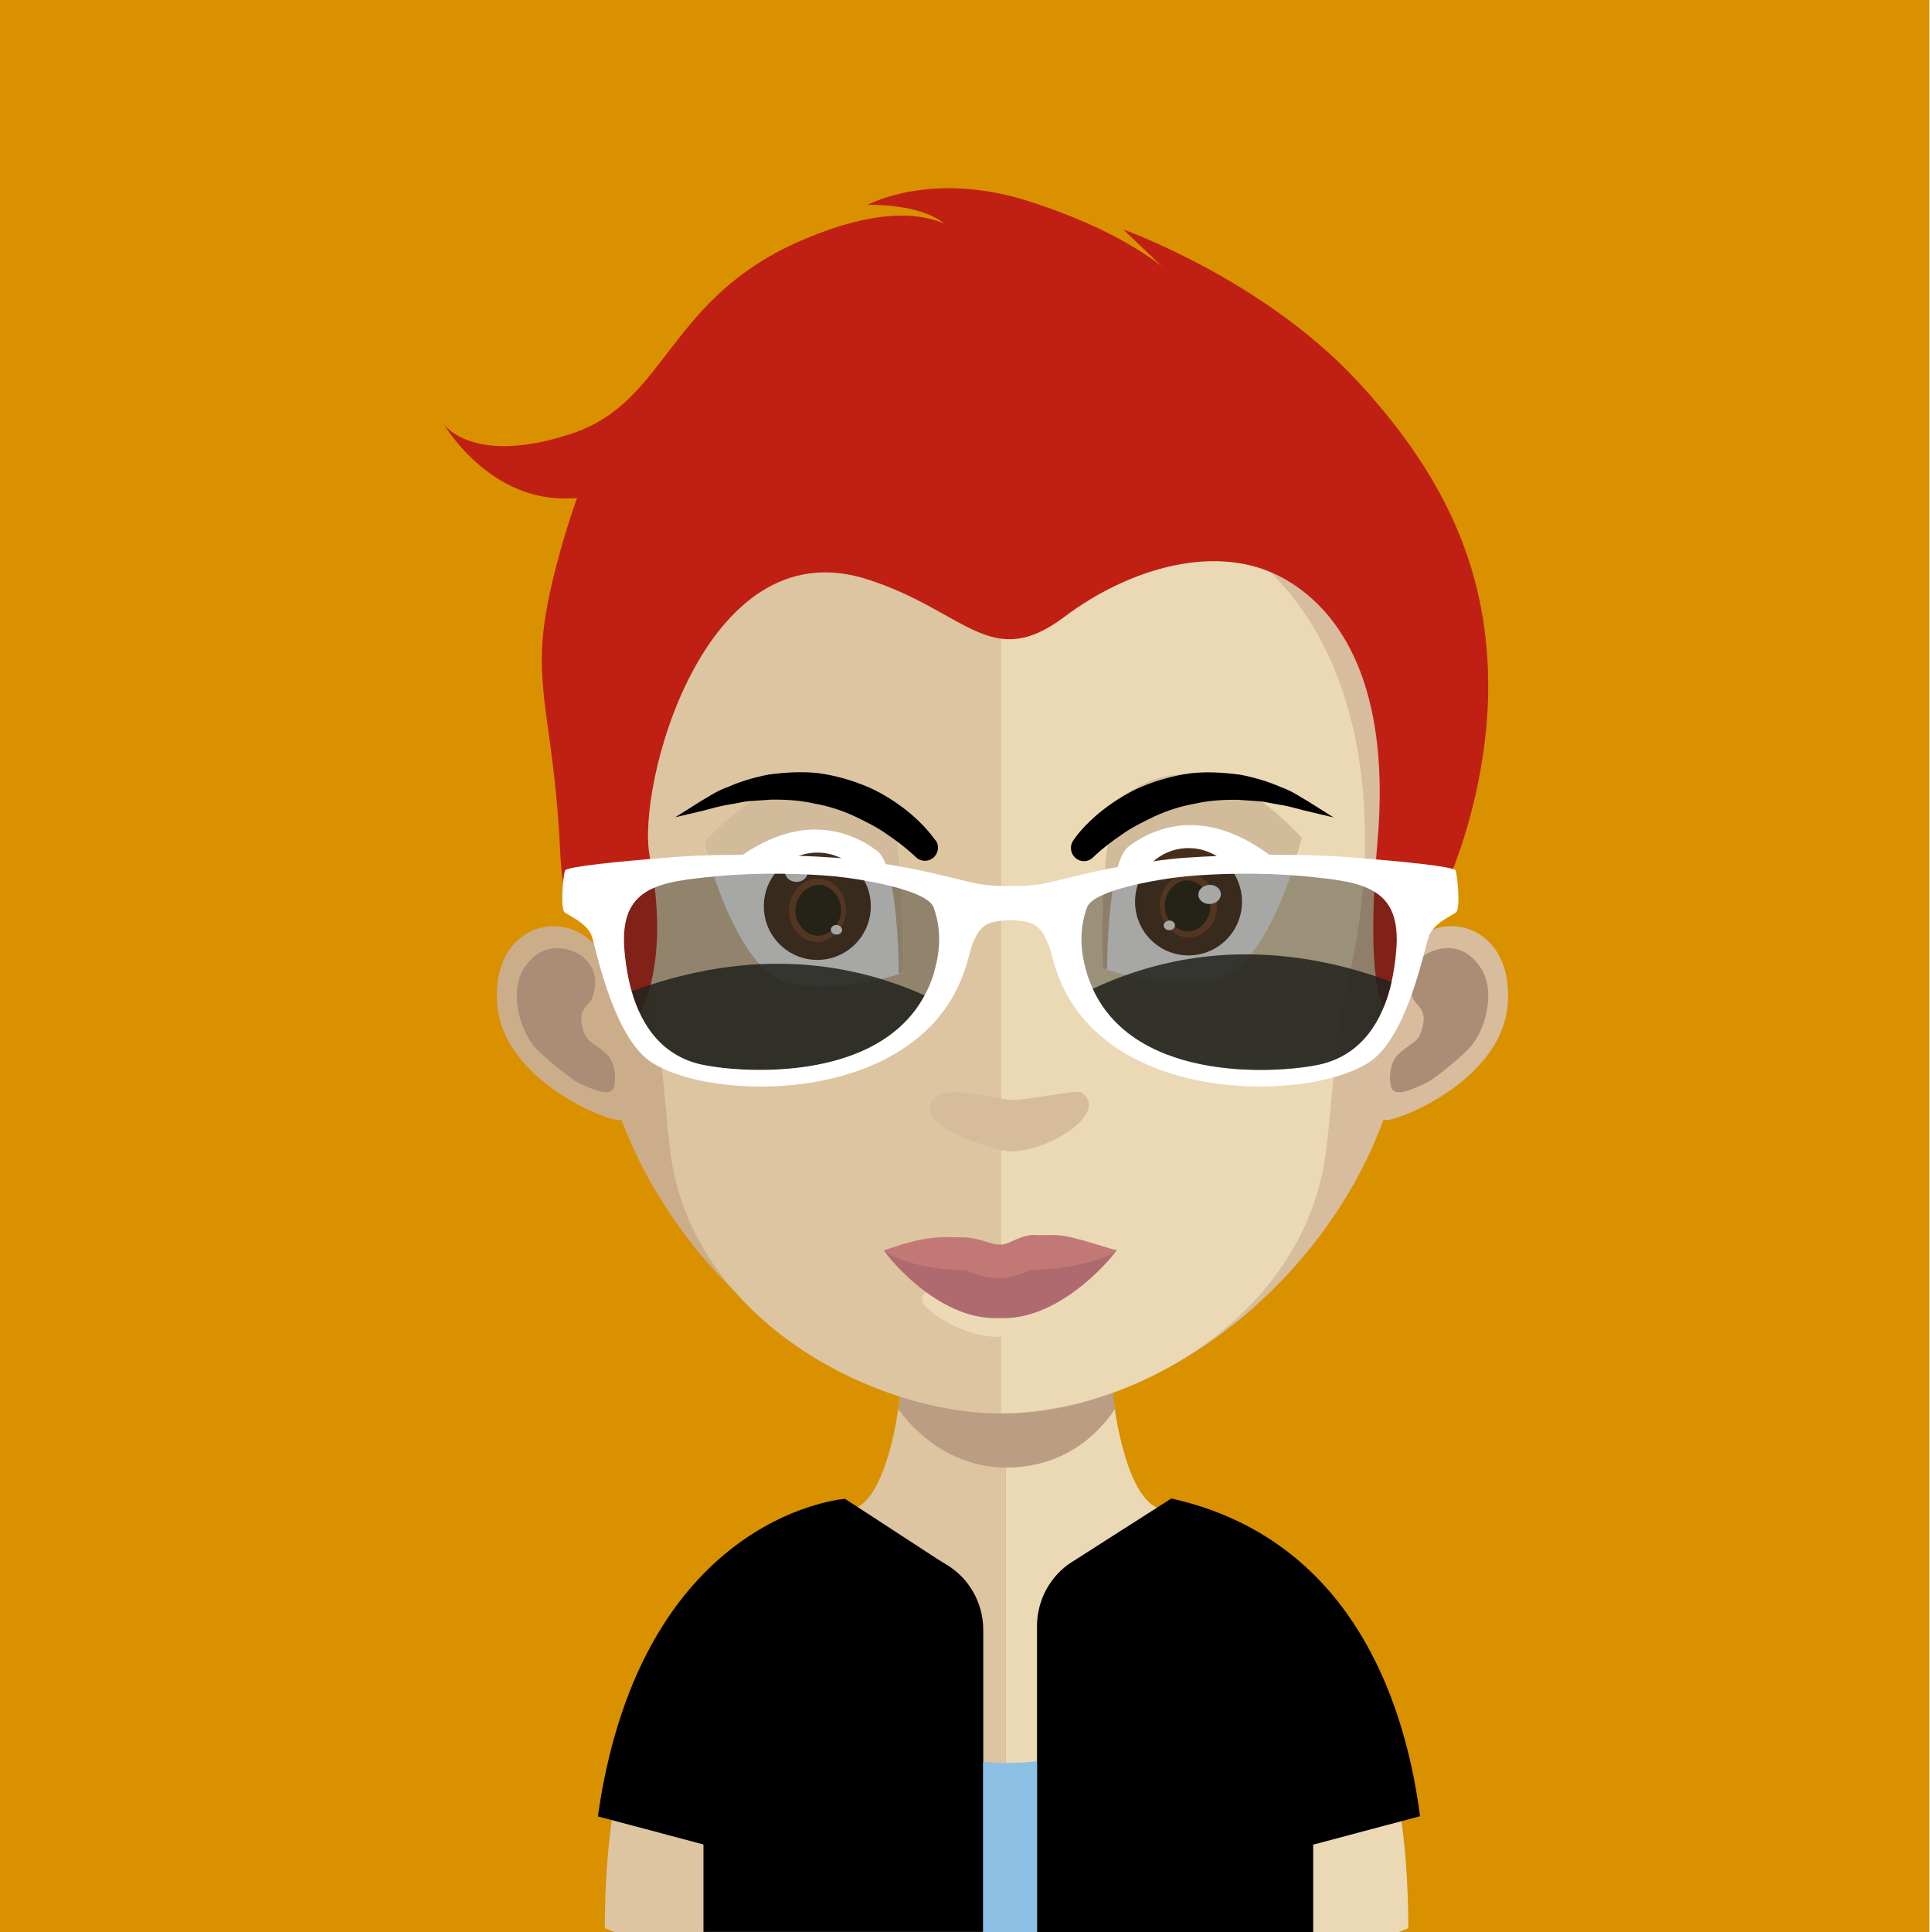
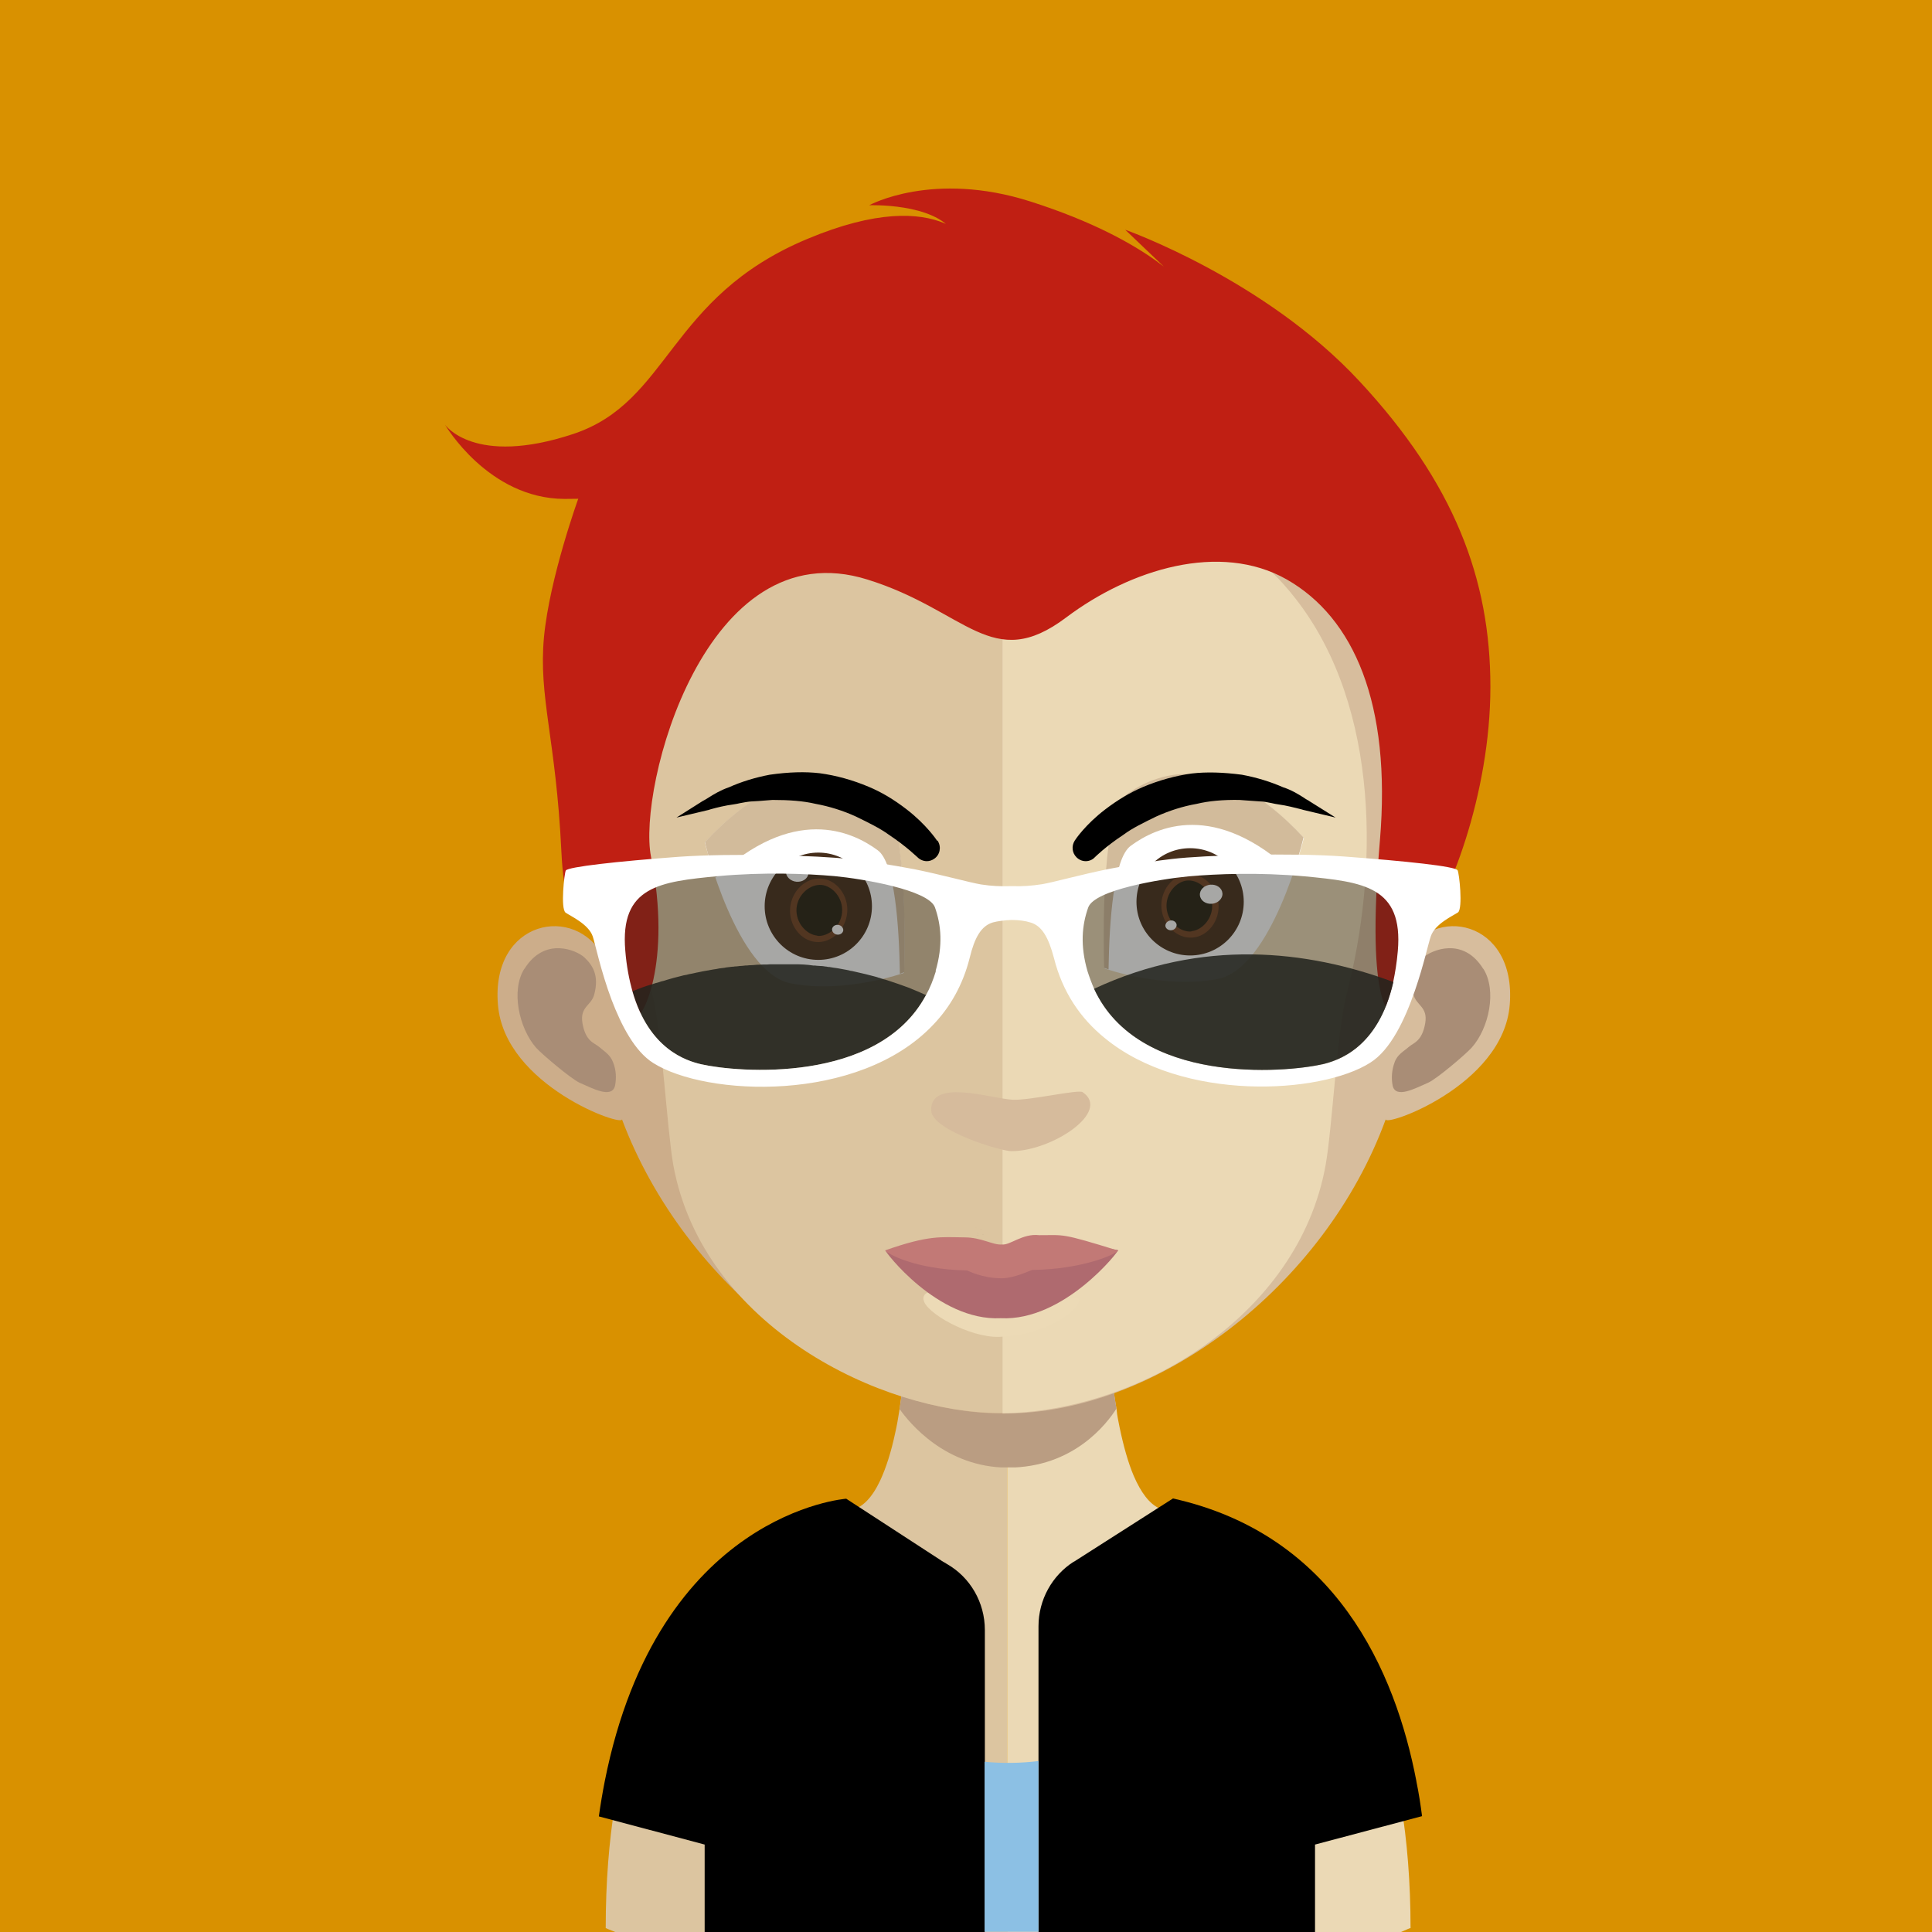
- <svg xmlns="http://www.w3.org/2000/svg" id="Layer_2" data-name="Layer 2" viewBox="0 0 223.34 223.59">
+ <svg xmlns="http://www.w3.org/2000/svg" id="Layer_2" version="1.1" viewBox="0 0 78.88 78.88">
  <defs>
    <style>
-       .cls-1 {
+       .st0 {
+         fill: #8cc0e4;
+       }
+ 
+       .st1 {
+         fill: #b5957e;
+       }
+ 
+       .st2 {
+         fill: #b8987d;
+       }
+ 
+       .st3 {
+         fill: #714223;
+       }
+ 
+       .st4 {
+         fill: #ccad8a;
+       }
+ 
+       .st5 {
+         fill: #ecdab6;
+       }
+ 
+       .st6 {
+         fill: #d7bd9d;
+       }
+ 
+       .st7 {
+         fill: #fff;
+       }
+ 
+       .st8 {
+         fill: #272213;
+       }
+ 
+       .st9 {
+         opacity: .4;
+       }
+ 
+       .st10 {
+         fill: #b7967d;
+       }
+ 
+       .st11 {
+         fill: #c27976;
+       }
+ 
+       .st12 {
        fill: none;
      }

-       .cls-2 {
+       .st13 {
+         fill: #af6a6f;
+       }
+ 
+       .st14 {
+         fill: #d2bb9b;
+       }
+ 
+       .st15 {
+         fill: #ba9d82;
+       }
+ 
+       .st16 {
+         fill: #dcc5a0;
+       }
+ 
+       .st17 {
+         isolation: isolate;
+         opacity: .86;
+       }
+ 
+       .st17, .st18 {
+         fill: #22231d;
+       }
+ 
+       .st19 {
+         fill: #d6bb9c;
+       }
+ 
+       .st20 {
+         fill: #44361f;
+       }
+ 
+       .st21 {
        fill: #d99100;
      }

-       .cls-3 {
-         fill: #d6bb9c;
-       }
- 
-       .cls-4 {
+       .st22 {
+         fill: #a98d76;
+       }
+ 
+       .st23 {
        fill: #462e1b;
      }

-       .cls-5 {
-         fill: #ba9d82;
-       }
- 
-       .cls-6 {
-         fill: #ccad8a;
-       }
- 
-       .cls-7 {
-         fill: #44361f;
-       }
- 
-       .cls-8 {
-         fill: #d7bd9d;
-       }
- 
-       .cls-9, .cls-10 {
-         fill: #22231d;
-       }
- 
-       .cls-11 {
-         fill: #c27976;
-       }
- 
-       .cls-12 {
-         fill: #fff;
-       }
- 
-       .cls-13 {
-         fill: #dcc5a0;
-       }
- 
-       .cls-14 {
-         fill: #272213;
-       }
- 
-       .cls-15 {
+       .st24 {
        fill: #c01f13;
      }

-       .cls-16 {
-         fill: #ecdab6;
-       }
- 
-       .cls-17 {
-         fill: #af6a6f;
-       }
- 
-       .cls-18 {
-         fill: #b8987d;
-       }
- 
-       .cls-19 {
-         opacity: .4;
-       }
- 
-       .cls-20 {
+       .st25 {
+         clip-path: url(#clippath);
+       }
+ 
+       .st26 {
        fill: #ebd9b5;
-       }
- 
-       .cls-10 {
-         opacity: .86;
-       }
- 
-       .cls-21 {
-         fill: #a98d76;
-       }
- 
-       .cls-22 {
-         fill: #714223;
-       }
- 
-       .cls-23 {
-         fill: #b7967d;
-       }
- 
-       .cls-24 {
-         clip-path: url(#clippath);
-       }
- 
-       .cls-25 {
-         fill: #d2bb9b;
-       }
- 
-       .cls-26 {
-         fill: #b5957e;
-       }
- 
-       .cls-27 {
-         fill: #8cc0e4;
      }
    </style>
    <clipPath id="clippath">
-       <rect class="cls-1" x="103.97" y="155.04" width="25.1" height="14.8" />
+       <rect class="st12" x="36.72" y="54.69" width="8.86" height="5.22" />
    </clipPath>
  </defs>
-   <g id="Layer_1-2" data-name="Layer 1">
+   <g id="Layer_1-2">
    <g>
-       <rect class="cls-2" width="223.34" height="223.59" />
-       <path class="cls-13" d="M116.43,139.83v83.76h-45.31c-.74-.29-1.11-.44-1.11-.44,0-10.69,1.57-19.03,3.96-25.53,5.77-15.69,16.32-20.67,21.18-22.17,1.59-.49,2.58-.61,2.58-.61.17,0,.33-.02.5-.04,1.43-.23,2.58-1.47,3.51-3.45.69-1.47,1.27-3.34,1.74-5.51.19-.85.33-1.7.48-2.62.22-1.55.44-3.17.63-4.87.07-1.03.18-2.03.29-3.1.4-5.12.52-10.73.52-16.05,0,0,6.08.63,11.02.63Z" />
-       <path class="cls-20" d="M163.03,223.15s-.41.15-1.07.44h-45.53v-83.76h.11c4.9,0,11.06-.63,11.06-.63,0,5.27.11,10.81.51,15.93.11,1,.22,2.03.29,3.02.19,1.77.41,3.43.67,4.98v.03c.07.7.22,1.33.33,1.99.45,2.18.99,4.1,1.64,5.63.81,1.91,1.8,3.25,3.01,3.77.38.17.79.26,1.21.26,0,0,1.74.21,4.36,1.24,5.33,2.09,14.29,7.57,19.44,21.55,2.39,6.5,3.96,14.84,3.96,25.53Z" />
-       <g class="cls-24">
-         <path class="cls-5" d="M129.08,162.99v.04c-1.14,1.76-4.98,6.81-12.57,6.81h-.07c-7.19-.04-11.39-5.24-12.46-6.78.22-1.54.44-3.15.63-4.84.07-.99.18-2.02.29-3.08,3.5.88,7.34,1.43,11.39,1.5h.15c4.2-.07,8.07-.66,11.69-1.61.11.99.22,2.02.29,3,.18,1.76.41,3.41.66,4.95" />
+       <rect class="st21" width="78.88" height="78.88" />
+       <path class="st16" d="M41.12,49.33v29.55h-16c-.26-.1-.39-.16-.39-.16,0-3.77.55-6.71,1.4-9.01,2.04-5.54,5.76-7.29,7.48-7.82.56-.17.91-.22.91-.22.06,0,.12,0,.18-.01.51-.08.91-.52,1.24-1.22.24-.52.45-1.18.61-1.94.07-.3.12-.6.17-.92.08-.55.16-1.12.22-1.72.02-.36.06-.72.1-1.09.14-1.81.18-3.79.18-5.66,0,0,2.15.22,3.89.22h0Z" />
+       <path class="st26" d="M57.58,78.72s-.14.05-.38.16h-16.08v-29.55h.04c1.73,0,3.91-.22,3.91-.22,0,1.86.04,3.81.18,5.62.04.35.08.72.1,1.07.07.62.14,1.21.24,1.76h0c.02.26.08.48.12.71.16.77.35,1.45.58,1.99.29.67.64,1.15,1.06,1.33.13.06.28.09.43.09,0,0,.61.07,1.54.44,1.88.74,5.05,2.67,6.87,7.6.84,2.29,1.4,5.24,1.4,9.01h0Z" />
+       <g class="st25">
+         <path class="st15" d="M45.59,57.5h0c-.4.63-1.76,2.42-4.44,2.42h-.02c-2.54-.01-4.02-1.85-4.4-2.39.08-.54.16-1.11.22-1.71.02-.35.06-.71.1-1.09,1.24.31,2.59.5,4.02.53h.05c1.48-.02,2.85-.23,4.13-.57.04.35.08.71.1,1.06.06.62.14,1.2.23,1.75" />
      </g>
-       <path class="cls-6" d="M115.92,44.38c-48,0-48.26,40.12-46.12,66.39-3.28-6.23-13.05-4.32-12.24,5.5.77,9.45,14.73,14.27,14.34,13.23,7.27,19.43,26.51,34.08,44.02,34.08h.37V44.38h-.37" />
-       <path class="cls-21" d="M60.62,112.13c2.36-3.81,6.05-2.16,6.93-1.32.96.92,1.73,2.09,1.14,4.32-.33,1.28-1.66,1.39-1.36,3.3.37,2.16,1.36,2.27,1.95,2.78.55.48,1.25.84,1.59,1.76.37.92.41,1.87.22,2.71-.37,1.54-2.62.29-4.13-.37-1-.48-4.17-3.15-4.98-4.03-1.99-2.27-2.95-6.67-1.36-9.16" />
-       <path class="cls-8" d="M116.17,44.38c48,0,48.26,40.12,46.15,66.39,3.28-6.23,13.01-4.32,12.2,5.5-.74,9.45-14.72,14.27-14.34,13.23-7.08,19.43-26.51,34.08-44.02,34.08h-.26l-.11-119.19h.37" />
-       <path class="cls-21" d="M171.47,112.13c-2.36-3.81-6.01-2.16-6.93-1.32-.96.92-1.7,2.09-1.14,4.32.33,1.28,1.66,1.39,1.36,3.3-.37,2.16-1.36,2.27-1.92,2.78-.55.48-1.29.84-1.62,1.76-.33.92-.41,1.87-.22,2.71.37,1.54,2.62.29,4.13-.37,1.03-.48,4.17-3.15,4.98-4.03,2.03-2.27,2.95-6.67,1.36-9.16" />
-       <path class="cls-13" d="M115.54,55.7c-15.78,0-27.35,4.58-34.32,13.59-9.77,12.64-9.4,31.91-5.82,45.76,1.11,4.25,1.7,15.65,2.43,19.82,3.43,18.72,24.11,28.69,37.71,28.69h.37V55.7h-.22" />
-       <path class="cls-20" d="M149.82,69.33c-6.93-8.98-18.36-13.56-33.92-13.63v107.87c15.56-.18,34.17-11.1,37.34-28.69.77-4.18,1.33-15.57,2.43-19.82,3.61-13.81,3.98-33.05-5.86-45.73" />
-       <path class="cls-1" d="M113.98,144.57c-.22-.04-.42-.08-.59-.11.2.04.4.08.59.11Z" />
-       <path class="cls-1" d="M113.16,144.4c-.14-.03-.27-.06-.36-.08.12.03.24.05.36.08Z" />
-       <path class="cls-23" d="M113.39,144.45c-.08-.02-.15-.03-.23-.05.07.02.14.03.23.05Z" />
-       <path class="cls-23" d="M112.8,144.32c-.07-.02-.13-.04-.2-.06h0s.08.02.21.06Z" />
-       <path class="cls-1" d="M72.88,89.33c-.43,1.43-.73,2.99-.93,4.66,0,0,.63-2.63,2.03-6.52-.6.83-1,1.5-1.1,1.86Z" />
-       <path class="cls-7" d="M102.51,55.97l-.2.2.03.07c.07-.1.1-.2.17-.27Z" />
-       <path class="cls-1" d="M114.13,142.38c-.22-.04-.43-.08-.61-.12.21.04.41.09.61.12Z" />
-       <path class="cls-1" d="M113.29,142.21c-.14-.03-.28-.06-.37-.08.12.03.24.06.37.08Z" />
-       <path class="cls-26" d="M113.52,142.26c-.08-.02-.15-.03-.23-.05.08.02.14.03.23.05Z" />
-       <path class="cls-26" d="M112.92,142.13c-.07-.02-.14-.04-.21-.06h0s.08.03.21.06Z" />
-       <path class="cls-3" d="M107.65,128.56c-.19-3.83,7.03-1.4,9.41-1.28,1.88.1,7.6-1.21,8.09-.87,3.37,2.27-3.57,6.84-8.21,6.84-1.24,0-9.18-2.38-9.29-4.69Z" />
-       <path class="cls-1" d="M114.23,144.15c-.22-.04-.43-.08-.61-.12.21.04.41.08.61.12Z" />
-       <path class="cls-1" d="M113.39,143.99c-.14-.03-.28-.06-.37-.08.12.03.24.06.37.08Z" />
-       <path class="cls-26" d="M113.62,144.04c-.08-.02-.15-.03-.23-.05.08.02.14.03.23.05Z" />
-       <path class="cls-26" d="M113.02,143.9c-.07-.02-.14-.04-.21-.06h0s.08.02.21.06Z" />
-       <path class="cls-1" d="M113.99,143.74c-.24-.04-.46-.08-.65-.12.22.05.44.09.65.12Z" />
-       <path class="cls-1" d="M113.09,143.56c-.15-.03-.3-.07-.4-.09.13.03.26.06.4.09Z" />
-       <path class="cls-23" d="M113.34,143.61c-.08-.02-.17-.03-.25-.05.08.02.15.03.25.05Z" />
-       <path class="cls-23" d="M112.69,143.47c-.08-.02-.15-.04-.22-.06h0s.09.03.23.06Z" />
-       <path class="cls-1" d="M113.81,143.11c-.24-.04-.46-.08-.65-.12.22.05.44.09.65.12Z" />
-       <path class="cls-1" d="M112.9,142.93c-.15-.03-.3-.07-.4-.09.13.03.26.06.4.09Z" />
-       <path class="cls-23" d="M113.15,142.98c-.08-.02-.17-.03-.25-.05.08.02.15.03.25.05Z" />
-       <path class="cls-23" d="M112.51,142.84c-.08-.02-.15-.04-.22-.06h0s.09.03.23.06Z" />
-       <path class="cls-1" d="M114.36,143.02c-.23-.04-.44-.08-.63-.12.21.05.42.09.63.12Z" />
-       <path class="cls-1" d="M113.49,142.85c-.14-.03-.29-.06-.38-.09.13.03.25.06.38.09Z" />
-       <path class="cls-23" d="M113.73,142.9c-.08-.02-.16-.03-.24-.05.08.02.15.03.24.05Z" />
-       <path class="cls-23" d="M113.1,142.76c-.07-.02-.14-.04-.21-.06h0s.08.03.22.06Z" />
-       <path class="cls-1" d="M112,149.39c-.22-.04-.43-.08-.6-.12.21.04.4.08.6.12Z" />
-       <path class="cls-1" d="M111.17,149.23c-.14-.03-.28-.06-.37-.08.12.03.24.06.37.08Z" />
-       <path class="cls-18" d="M111.4,149.28c-.08-.02-.15-.03-.23-.05.08.02.14.03.23.05Z" />
-       <path class="cls-18" d="M110.8,149.15c-.07-.02-.14-.04-.21-.06h0s.08.02.21.06Z" />
-       <path class="cls-1" d="M111.83,148.81c-.22-.04-.43-.08-.6-.12.2.04.4.08.6.12Z" />
-       <path class="cls-1" d="M111,148.65c-.14-.03-.28-.06-.37-.08.12.03.24.06.37.08Z" />
-       <path class="cls-18" d="M111.23,148.7c-.08-.02-.15-.03-.23-.05.08.02.14.03.23.05Z" />
-       <path class="cls-18" d="M110.63,148.56c-.07-.02-.14-.04-.21-.06h0s.08.02.21.06Z" />
-       <path class="cls-1" d="M112.35,148.73c-.22-.04-.41-.08-.58-.11.2.04.39.08.58.11Z" />
-       <path class="cls-1" d="M111.54,148.57c-.13-.03-.27-.06-.35-.08.12.03.23.05.35.08Z" />
-       <path class="cls-18" d="M111.76,148.62c-.07-.02-.15-.03-.22-.05.07.02.14.03.22.05Z" />
-       <path class="cls-18" d="M111.18,148.49c-.07-.02-.13-.04-.2-.06h0s.08.02.21.06Z" />
-       <path class="cls-16" d="M106.73,150.4c-.18-2.39,6.65.5,8.89.57,1.79.06,7.16-.35,7.66-.54,3.76-1.4-.21,3.99-7.77,4.27-3.47.14-8.68-2.85-8.78-4.3Z" />
-       <path class="cls-17" d="M129.24,144.67c-4.33-.81-13.45.05-13.45.05-7.52,1.25-13.41-.08-13.45-.03-.18.02,6.01,8.22,13.35,7.85h0c7.34.38,13.73-7.85,13.55-7.87Z" />
-       <path class="cls-11" d="M120.14,142.94c-1.95-.22-3.34,1.19-4.34,1.09-1.02.09-2.34-.81-4.3-.83-2.76-.03-4.11-.27-9.16,1.5.18.34,3.41,2.22,9.47,2.32.09,0,1.71.92,4.02.91,1.45,0,3.43-.97,3.51-.97,6.07-.09,9.77-1.9,9.94-2.23-6.67-2.07-6.14-1.8-9.14-1.78Z" />
-       <path d="M108.84,180.64l-11.02-7.18s-21.75,1.55-27.93,32.7c-.26,1.3-.48,2.65-.68,4.05l12.22,3.25v10.12h32.39v-34.94c0-3.21-1.71-6.09-4.36-7.63-.21-.12-.41-.25-.61-.38Z" />
-       <path d="M163.74,206.17c-2.44-12.75-9.32-28.54-28.15-32.75l-11.43,7.3s-.03.02-.04.02c-2.5,1.58-4.08,4.38-4.08,7.47v35.39h31.97v-10.12l12.37-3.29c-.17-1.29-.38-2.63-.64-4.01Z" />
-       <path class="cls-27" d="M113.81,203.91v19.68h6.23v-19.77c-2.04.25-4.17.28-6.23.08Z" />
-       <path class="cls-12" d="M81.48,97.51s3.66,15.07,9.95,16.3c6.29,1.23,13.09-1.22,13.09-1.22,0,0,.65-17.71-2.57-20.02-3.22-2.32-10.63-5.68-20.47,4.94Z" />
-       <path class="cls-25" d="M104.52,112.55s-.14.04-.47.18c-.08-5.43-.58-12.89-2.59-14.32-2.99-2.2-9.74-5.28-18.75,3.17-.82-2.33-1.23-4.1-1.23-4.1,9.86-10.64,17.28-7.29,20.47-4.96,3.22,2.32,2.57,20.05,2.57,20.05Z" />
-       <ellipse class="cls-4" cx="94.61" cy="104.88" rx="6.19" ry="6.21" />
-       <path class="cls-22" d="M94.33,109.01c-1.79-.15-3.16-1.96-3-3.95.16-1.99,1.81-3.54,3.6-3.39,1.79.15,3.16,1.95,3,3.94-.16,1.99-1.81,3.55-3.6,3.4Z" />
-       <path class="cls-14" d="M94.48,108.29c-1.24-.11-2.53-1.48-2.4-3.16.14-1.69,1.63-2.83,2.88-2.73,1.24.11,2.53,1.48,2.39,3.17-.14,1.69-1.63,2.83-2.87,2.72Z" />
-       <path class="cls-12" d="M93.47,101.06c-.05.61-.68,1.05-1.39,1-.72-.06-1.26-.61-1.21-1.21.05-.61.67-1.06,1.39-1,.72.06,1.26.6,1.21,1.21Z" />
-       <path class="cls-12" d="M97.48,107.66c-.03.3-.34.53-.69.5-.36-.03-.63-.3-.61-.61.03-.3.34-.53.69-.5.36.03.63.3.61.61Z" />
-       <path class="cls-12" d="M150.72,97s-3.66,15.07-9.95,16.3c-6.29,1.23-13.09-1.22-13.09-1.22,0,0-.65-17.71,2.57-20.02,3.22-2.32,10.63-5.68,20.47,4.94Z" />
-       <path class="cls-25" d="M127.67,112.04s.14.04.47.18c.08-5.43.58-12.89,2.59-14.32,2.99-2.2,9.74-5.28,18.75,3.16.82-2.33,1.23-4.1,1.23-4.1-9.86-10.64-17.28-7.29-20.47-4.96-3.22,2.32-2.57,20.05-2.57,20.05Z" />
-       <path class="cls-4" d="M131.39,104.36c0,3.43,2.77,6.21,6.19,6.21s6.19-2.78,6.19-6.21-2.77-6.21-6.19-6.21-6.19,2.78-6.19,6.21Z" />
-       <path class="cls-22" d="M137.87,108.5c1.79-.15,3.16-1.96,3-3.95-.16-1.99-1.81-3.54-3.6-3.39-1.79.15-3.16,1.95-3,3.94.16,1.99,1.81,3.55,3.6,3.4Z" />
-       <path class="cls-14" d="M137.71,107.78c1.24-.11,2.53-1.47,2.4-3.16-.14-1.69-1.63-2.83-2.88-2.73-1.24.11-2.53,1.48-2.39,3.17.14,1.69,1.63,2.83,2.87,2.72Z" />
-       <path class="cls-12" d="M138.72,103.62c.05.61.68,1.05,1.39,1,.72-.06,1.26-.61,1.21-1.21-.05-.61-.67-1.06-1.39-1-.72.06-1.26.6-1.21,1.21Z" />
-       <path class="cls-12" d="M134.71,107.15c.03.3.34.53.69.5.36-.03.63-.3.61-.61-.03-.3-.34-.53-.69-.5-.36.03-.63.3-.61.61Z" />
+       <path class="st4" d="M40.94,15.66c-16.95,0-17.04,14.15-16.29,23.42-1.16-2.2-4.61-1.52-4.32,1.94.27,3.33,5.2,5.03,5.06,4.67,2.57,6.85,9.36,12.02,15.55,12.02h.13V15.66h-.13" />
+       <path class="st22" d="M21.41,39.56c.83-1.34,2.14-.76,2.45-.47.34.32.61.74.4,1.52-.12.45-.59.49-.48,1.16.13.76.48.8.69.98.19.17.44.3.56.62.13.32.14.66.08.96-.13.54-.93.1-1.46-.13-.35-.17-1.47-1.11-1.76-1.42-.7-.8-1.04-2.35-.48-3.23" />
+       <path class="st6" d="M41.03,15.66c16.95,0,17.04,14.15,16.3,23.42,1.16-2.2,4.59-1.52,4.31,1.94-.26,3.33-5.2,5.03-5.06,4.67-2.5,6.85-9.36,12.02-15.55,12.02h-.09l-.04-42.05h.13" />
+       <path class="st22" d="M60.56,39.56c-.83-1.34-2.12-.76-2.45-.47-.34.32-.6.74-.4,1.52.12.45.59.49.48,1.16-.13.76-.48.8-.68.98-.19.17-.46.3-.57.62-.12.32-.14.66-.08.96.13.54.93.1,1.46-.13.36-.17,1.47-1.11,1.76-1.42.72-.8,1.04-2.35.48-3.23" />
+       <path class="st16" d="M40.81,19.65c-5.57,0-9.66,1.62-12.12,4.79-3.45,4.46-3.32,11.26-2.06,16.14.39,1.5.6,5.52.86,6.99,1.21,6.6,8.52,10.12,13.32,10.12h.13V19.65h-.08" />
+       <path class="st26" d="M52.91,24.46c-2.45-3.17-6.48-4.78-11.98-4.81v38.05c5.5-.06,12.07-3.92,13.19-10.12.27-1.47.47-5.49.86-6.99,1.27-4.87,1.41-11.66-2.07-16.13" />
+       <path class="st12" d="M40.26,51c-.08-.01-.15-.03-.21-.04.07.01.14.03.21.04Z" />
+       <path class="st12" d="M39.97,50.94s-.1-.02-.13-.03c.04.01.08.02.13.03Z" />
+       <path class="st10" d="M40.05,50.96s-.05-.01-.08-.02c.02,0,.05.01.08.02Z" />
+       <path class="st10" d="M39.84,50.91s-.05-.01-.07-.02h0s.03,0,.07.02h0Z" />
+       <path class="st12" d="M25.74,31.51c-.15.5-.26,1.05-.33,1.64,0,0,.22-.93.72-2.3-.21.29-.35.53-.39.66Z" />
+       <path class="st20" d="M36.2,19.74l-.07.07v.02s.05-.07.07-.1Z" />
+       <path class="st12" d="M40.31,50.23c-.08-.01-.15-.03-.22-.04.07.01.14.03.22.04Z" />
+       <path class="st12" d="M40.01,50.17s-.1-.02-.13-.03c.04.01.08.02.13.03Z" />
+       <path class="st1" d="M40.09,50.19s-.05-.01-.08-.02c.03,0,.05.01.08.02Z" />
+       <path class="st1" d="M39.88,50.14s-.05-.01-.07-.02h0s.03.01.07.02Z" />
+       <path class="st19" d="M38.02,45.35c-.07-1.35,2.48-.49,3.32-.45.66.04,2.68-.43,2.86-.31,1.19.8-1.26,2.41-2.9,2.41-.44,0-3.24-.84-3.28-1.65Z" />
+       <path class="st12" d="M40.34,50.85c-.08-.01-.15-.03-.22-.04.07.01.14.03.22.04Z" />
+       <path class="st12" d="M40.05,50.8s-.1-.02-.13-.03c.04.01.08.02.13.03Z" />
+       <path class="st1" d="M40.13,50.81s-.05-.01-.08-.02c.03,0,.05.01.08.02Z" />
+       <path class="st1" d="M39.92,50.76s-.05-.01-.07-.02h0s.03,0,.07.02Z" />
+       <path class="st12" d="M40.26,50.71c-.08-.01-.16-.03-.23-.04.08.02.16.03.23.04Z" />
+       <path class="st12" d="M39.94,50.64c-.05-.01-.11-.02-.14-.03.05.01.09.02.14.03Z" />
+       <path class="st10" d="M40.03,50.66s-.06-.01-.09-.02c.03,0,.05.01.09.02Z" />
+       <path class="st10" d="M39.8,50.61s-.05-.01-.08-.02h0s.03.01.08.02h0Z" />
+       <path class="st12" d="M40.2,50.49c-.08-.01-.16-.03-.23-.04.08.02.16.03.23.04Z" />
+       <path class="st12" d="M39.87,50.42c-.05-.01-.11-.02-.14-.03.05.01.09.02.14.03Z" />
+       <path class="st10" d="M39.96,50.44s-.06-.01-.09-.02c.03,0,.05.01.09.02Z" />
+       <path class="st10" d="M39.74,50.39s-.05-.01-.08-.02h0s.03.01.08.02h0Z" />
+       <path class="st12" d="M40.39,50.45c-.08-.01-.16-.03-.22-.04.07.02.15.03.22.04Z" />
+       <path class="st12" d="M40.08,50.39s-.1-.02-.13-.03c.05.01.09.02.13.03Z" />
+       <path class="st10" d="M40.17,50.41s-.06-.01-.08-.02c.03,0,.05.01.08.02Z" />
+       <path class="st10" d="M39.95,50.36s-.05-.01-.07-.02h0s.03.01.08.02h0Z" />
+       <path class="st12" d="M39.56,52.7c-.08-.01-.15-.03-.21-.04.07.01.14.03.21.04Z" />
+       <path class="st12" d="M39.26,52.64s-.1-.02-.13-.03c.04.01.08.02.13.03Z" />
+       <path class="st2" d="M39.34,52.66s-.05-.01-.08-.02c.03,0,.05.01.08.02Z" />
+       <path class="st2" d="M39.13,52.62s-.05-.01-.07-.02h0s.03,0,.07.02Z" />
+       <path class="st12" d="M39.5,52.5c-.08-.01-.15-.03-.21-.04.07.01.14.03.21.04Z" />
+       <path class="st12" d="M39.2,52.44s-.1-.02-.13-.03c.04.01.08.02.13.03Z" />
+       <path class="st2" d="M39.28,52.46s-.05-.01-.08-.02c.03,0,.05.01.08.02Z" />
+       <path class="st2" d="M39.07,52.41s-.05-.01-.07-.02h0s.03,0,.07.02Z" />
+       <path class="st12" d="M39.68,52.47c-.08-.01-.14-.03-.2-.04.07.01.14.03.2.04Z" />
+       <path class="st12" d="M39.39,52.41s-.1-.02-.12-.03c.04.01.08.02.12.03Z" />
+       <path class="st2" d="M39.47,52.43s-.05-.01-.08-.02c.02,0,.05.01.08.02Z" />
+       <path class="st2" d="M39.27,52.38s-.05-.01-.07-.02h0s.03,0,.07.02h0Z" />
+       <path class="st5" d="M37.7,53.06c-.06-.84,2.35.18,3.14.2.63.02,2.53-.12,2.71-.19,1.33-.49-.07,1.41-2.74,1.51-1.23.05-3.07-1.01-3.1-1.52h0Z" />
+       <path class="st13" d="M45.65,51.04c-1.53-.29-4.75.02-4.75.02-2.66.44-4.74-.03-4.75-.01-.06,0,2.12,2.9,4.71,2.77h0c2.59.13,4.85-2.77,4.79-2.78h0Z" />
+       <path class="st11" d="M42.43,50.43c-.69-.08-1.18.42-1.53.38-.36.03-.83-.29-1.52-.29-.97-.01-1.45-.1-3.24.53.06.12,1.2.78,3.34.82.03,0,.6.32,1.42.32.51,0,1.21-.34,1.24-.34,2.14-.03,3.45-.67,3.51-.79-2.36-.73-2.17-.63-3.23-.63h0Z" />
+       <path d="M38.44,63.72l-3.89-2.53s-7.68.55-9.86,11.54c-.09.46-.17.93-.24,1.43l4.32,1.15v3.57h11.44v-12.33c0-1.13-.6-2.15-1.54-2.69-.07-.04-.14-.09-.22-.13h0Z" />
+       <path d="M57.83,72.73c-.86-4.5-3.29-10.07-9.94-11.55l-4.04,2.58s-.01,0-.01,0c-.88.56-1.44,1.55-1.44,2.64v12.48h11.29v-3.57l4.37-1.16c-.06-.46-.13-.93-.23-1.41h0Z" />
+       <path class="st0" d="M40.2,71.93v6.94h2.2v-6.97c-.72.09-1.47.1-2.2.03h0Z" />
+       <path class="st7" d="M28.78,34.4s1.29,5.32,3.51,5.75c2.22.43,4.62-.43,4.62-.43,0,0,.23-6.25-.91-7.06-1.14-.82-3.75-2-7.23,1.74Z" />
+       <path class="st14" d="M36.91,39.7s-.05.01-.17.06c-.03-1.92-.2-4.55-.91-5.05-1.06-.78-3.44-1.86-6.62,1.12-.29-.82-.43-1.45-.43-1.45,3.48-3.75,6.1-2.57,7.23-1.75,1.14.82.91,7.07.91,7.07h0Z" />
+       <ellipse class="st23" cx="33.41" cy="37" rx="2.19" ry="2.19" />
+       <path class="st3" d="M33.32,38.46c-.63-.05-1.12-.69-1.06-1.39s.64-1.25,1.27-1.2,1.12.69,1.06,1.39c-.06.7-.64,1.25-1.27,1.2Z" />
+       <path class="st8" d="M33.37,38.2c-.44-.04-.89-.52-.85-1.11.05-.6.58-1,1.02-.96.44.04.89.52.84,1.12-.05.6-.58,1-1.01.96Z" />
+       <path class="st7" d="M33.01,35.65c-.02.22-.24.37-.49.35-.25-.02-.45-.22-.43-.43.02-.22.24-.37.49-.35s.45.21.43.43Z" />
+       <path class="st7" d="M34.43,37.98c-.01.11-.12.19-.24.18-.13-.01-.22-.11-.22-.22.01-.11.12-.19.24-.18.13.01.22.11.22.22Z" />
+       <path class="st7" d="M53.23,34.22s-1.29,5.32-3.51,5.75-4.62-.43-4.62-.43c0,0-.23-6.25.91-7.06,1.14-.82,3.75-2,7.23,1.74h0Z" />
+       <path class="st14" d="M45.09,39.52s.05.01.17.06c.03-1.92.2-4.55.91-5.05,1.06-.78,3.44-1.86,6.62,1.11.29-.82.43-1.45.43-1.45-3.48-3.75-6.1-2.57-7.23-1.75-1.14.82-.91,7.07-.91,7.07h0Z" />
+       <path class="st23" d="M46.4,36.82c0,1.21.98,2.19,2.19,2.19s2.19-.98,2.19-2.19-.98-2.19-2.19-2.19-2.19.98-2.19,2.19Z" />
+       <path class="st3" d="M48.69,38.28c.63-.05,1.12-.69,1.06-1.39s-.64-1.25-1.27-1.2c-.63.05-1.12.69-1.06,1.39.06.7.64,1.25,1.27,1.2Z" />
+       <path class="st8" d="M48.64,38.02c.44-.04.89-.52.85-1.11-.05-.6-.58-1-1.02-.96-.44.04-.89.52-.84,1.12.05.6.58,1,1.01.96h0Z" />
+       <path class="st7" d="M48.99,36.55c.02.22.24.37.49.35.25-.02.45-.22.43-.43-.02-.22-.24-.37-.49-.35s-.45.21-.43.43Z" />
+       <path class="st7" d="M47.58,37.8c.01.11.12.19.24.18.13-.01.22-.11.22-.22-.01-.11-.12-.19-.24-.18-.13.01-.22.11-.22.22Z" />
      <g>
-         <path d="M108.29,97.27c-.05-.07-1.19-1.81-3.52-3.61-1.46-1.12-2.89-1.98-4.38-2.62-1.81-.76-3.75-1.3-5.63-1.56-1.7-.19-3.59-.14-5.79.16-1.68.32-3.32.82-4.71,1.44-.99.34-1.78.82-2.41,1.21-.24.15-.46.28-.68.4l-3,1.89,3.46-.82c.16-.04.34-.09.52-.14.72-.19,1.61-.43,2.65-.58.24-.04.49-.09.75-.14.44-.09.89-.18,1.36-.2.52-.04,1.07-.07,1.63-.11l.73-.05c1.92-.02,3.54.12,4.97.45,1.57.27,3.19.78,4.67,1.47,1.4.67,2.74,1.34,3.79,2.11,2.11,1.42,3.29,2.6,3.3,2.61h0c.29.29.68.44,1.07.44.28,0,.57-.08.82-.25.7-.46.89-1.4.45-2.08l-.03-.05Z" />
-         <path d="M151.33,92.69c-.2-.11-.42-.24-.66-.39-.63-.39-1.41-.87-2.38-1.2-1.42-.63-3.06-1.13-4.76-1.45-2.18-.29-4.07-.35-5.78-.15-1.87.26-3.82.8-5.63,1.56-1.46.63-2.94,1.51-4.38,2.62-2.29,1.76-3.43,3.47-3.51,3.6l-.02.03c-.39.6-.3,1.4.2,1.9.28.29.66.45,1.07.45h0c.4,0,.78-.16,1.06-.45h.01c.11-.12,1.25-1.24,3.3-2.62,1.03-.76,2.37-1.43,3.77-2.1,1.49-.69,3.1-1.2,4.7-1.48,1.42-.33,3.04-.47,4.93-.45l.76.05c.55.04,1.09.08,1.62.11.46.02.91.11,1.35.2.25.05.5.1.75.14,1.05.15,1.94.39,2.65.58.19.05.36.1.53.14l3.46.82-3.03-1.91Z" />
+         <path d="M38.25,34.31s-.42-.64-1.24-1.27c-.52-.4-1.02-.7-1.55-.92-.64-.27-1.32-.46-1.99-.55-.6-.07-1.27-.05-2.04.06-.59.11-1.17.29-1.66.51-.35.12-.63.29-.85.43-.08.05-.16.1-.24.14l-1.06.67,1.22-.29c.06-.01.12-.03.18-.05.25-.07.57-.15.94-.2.08-.01.17-.03.26-.05.16-.03.31-.06.48-.07.18-.01.38-.02.58-.04l.26-.02c.68,0,1.25.04,1.76.16.55.1,1.13.28,1.65.52.49.24.97.47,1.34.74.75.5,1.16.92,1.17.92h0c.1.1.24.16.38.16.1,0,.2-.03.29-.09.25-.16.31-.49.16-.73v-.02s-.02.01-.02.01Z" />
+         <path d="M53.45,32.7c-.07-.04-.15-.08-.23-.14-.22-.14-.5-.31-.84-.42-.5-.22-1.08-.4-1.68-.51-.77-.1-1.44-.12-2.04-.05-.66.09-1.35.28-1.99.55-.52.22-1.04.53-1.55.92-.81.62-1.21,1.22-1.24,1.27h0c-.14.22-.11.5.07.68.1.1.23.16.38.16h0c.14,0,.28-.06.37-.16h0s.44-.44,1.17-.92c.36-.27.84-.5,1.33-.74.53-.24,1.09-.42,1.66-.52.5-.12,1.07-.17,1.74-.16l.27.02c.19.01.38.03.57.04.16,0,.32.04.48.07.09.02.18.04.26.05.37.05.69.14.94.2.07.02.13.04.19.05l1.22.29-1.07-.67h0Z" />
      </g>
-       <path class="cls-15" d="M160.98,117.27c.96,0-.07-5.39,3.16-9.1,3.22-3.71,8.13-16.22,8.13-28.69s-4.2-23.58-15.16-35.39c-10.96-11.81-27.08-17.53-27.08-17.53l7.41,7.08s-3.99-5.75-18.35-10.35c-11.32-3.62-18.66.42-18.66.42,0,0,7.47-.27,9.74,3.13.57.87,2.66,2.18,2.66,2.18,0,0-3.47-8.15-19.6-1.39-16.11,6.75-15.82,18.84-27.04,22.55-11.48,3.81-14.81-1.08-14.81-1.08,0,0,4.98,8.55,13.83,8.58,1.7,0,1.58-.04,1.58-.04,0,0-3.31,9.17-3.95,16.01-.65,6.98,1.38,11.75,2,24.81.54,11.16,3.45,5.44,6.92,13.67,1.17,2.76,1.22,5.86,1.22,5.86,1.29.32,4.66-6.7,2.23-18.9-1.58-7.92,6.22-37.95,25.01-32.1,11.49,3.58,14.39,10.88,22.99,4.4,7.41-5.58,17.77-8.79,25.51-4.38,7.74,4.42,12.1,14.35,10.75,30.2-1.72,20.23,1.51,20.09,1.51,20.09Z" />
+       <path class="st24" d="M56.86,41.37c.34,0-.02-1.9,1.12-3.21,1.14-1.31,2.87-5.72,2.87-10.12s-1.48-8.32-5.35-12.48c-3.87-4.17-9.56-6.18-9.56-6.18l2.62,2.5s-1.41-2.03-6.48-3.65c-4-1.28-6.59.15-6.59.15,0,0,2.64-.1,3.44,1.1.2.31.94.77.94.77,0,0-1.23-2.88-6.92-.49-5.69,2.38-5.59,6.65-9.55,7.96-4.05,1.34-5.23-.38-5.23-.38,0,0,1.76,3.02,4.88,3.03.6,0,.56-.01.56-.01,0,0-1.17,3.23-1.4,5.65-.23,2.46.49,4.15.71,8.75.19,3.94,1.22,1.92,2.44,4.82.41.97.43,2.07.43,2.07.46.11,1.65-2.36.79-6.67-.56-2.79,2.2-13.39,8.83-11.32,4.06,1.26,5.08,3.84,8.12,1.55,2.62-1.97,6.28-3.1,9.01-1.55,2.73,1.56,4.27,5.06,3.8,10.65-.61,7.14.53,7.09.53,7.09h0Z" />
      <g>
        <g>
-           <g class="cls-19">
-             <path class="cls-9" d="M109.37,111.18c0,6.89-9.49,13.68-20.43,13.68-15.23,0-17.3-6.07-17.3-12.91s-3.8-12.47,18.58-12.47,19.15,4.81,19.15,11.71" />
+           <g class="st9">
+             <path class="st18" d="M38.63,39.22c0,2.43-3.35,4.83-7.22,4.83-5.38,0-6.11-2.14-6.11-4.55s-1.34-4.4,6.56-4.4,6.76,1.7,6.76,4.13" />
          </g>
-           <g class="cls-19">
-             <path class="cls-9" d="M124.73,111.18c0,6.89,9.49,13.68,20.39,13.68,15.27,0,17.3-6.07,17.3-12.91s3.8-12.47-18.54-12.47-19.15,4.81-19.15,11.71" />
+           <g class="st9">
+             <path class="st18" d="M44.05,39.22c0,2.43,3.35,4.83,7.2,4.83,5.39,0,6.11-2.14,6.11-4.55s1.34-4.4-6.55-4.4-6.76,1.7-6.76,4.13" />
          </g>
        </g>
-         <path class="cls-10" d="M107.03,115.21c-5.53,10.3-21.8,8.92-25.99,7.96-1.66-.41-5.99-1.7-7.92-8.44.02-.01.05-.02.07-.03.2-.07.4-.15.6-.22.15-.05.3-.11.45-.16.19-.07.37-.13.56-.19.22-.07.43-.14.65-.21.25-.08.51-.16.77-.24.15-.05.31-.1.47-.14.12-.04.24-.07.37-.11.55-.16,1.1-.31,1.66-.45.21-.05.42-.1.64-.15.21-.05.42-.1.64-.15.21-.04.43-.1.64-.14.39-.08.79-.16,1.19-.24.05-.01.09-.02.14-.03.16-.03.32-.06.48-.08.22-.04.43-.07.65-.11.15-.02.3-.05.46-.07.12-.02.23-.03.35-.05.23-.03.47-.06.7-.09.09-.01.19-.02.28-.03.19-.02.39-.04.59-.07.21-.02.42-.04.64-.06.14-.01.29-.02.43-.04.3-.02.6-.04.89-.06.25-.02.5-.03.75-.04.02,0,.05,0,.06,0,.28-.01.56-.02.83-.03h.04c.29,0,.59,0,.88,0h.57c.13,0,.25,0,.38.01.1,0,.19,0,.29,0,.16,0,.31.01.47.02.17,0,.34.02.51.02.24.01.47.03.71.04.36.03.73.06,1.09.1.14.01.28.02.42.04.13.01.26.03.39.04.03,0,.05,0,.08.01.15.02.31.04.47.06.12.02.24.03.36.05.03,0,.06.01.1.01.18.03.35.05.52.08.5.07,1,.16,1.51.26.15.03.31.06.47.1.06.01.13.02.19.04.13.03.25.05.38.08.12.03.24.06.37.08.24.06.49.11.74.18.37.09.74.19,1.11.29.14.04.29.08.44.13.09.02.18.05.27.08.16.05.33.1.5.15.2.06.4.13.6.2.62.2,1.24.42,1.86.66.19.07.37.15.56.22.2.08.41.16.61.25.23.1.47.2.7.3.13.06.25.11.37.17Z" />
-         <path class="cls-12" d="M168.51,100.73c-.31-.44-5.87-1.04-13.11-1.58-6.18-.44-16.02-.16-19.9.27-1.54.16-4.46.6-7.33,1.15-3.22.65-6.35,1.53-7.68,1.75-1.28.19-2.28.26-3.31.23v-.02c-.08,0-.15,0-.22,0-.08,0-.15,0-.22,0v.02c-1.03.02-2.04-.04-3.31-.23-1.32-.22-4.46-1.1-7.68-1.75-2.87-.55-5.78-.99-7.37-1.15-3.84-.44-13.68-.71-19.86-.27-7.24.55-12.8,1.15-13.11,1.58-.18.33-.61,4.38-.04,4.87.57.39,2.65,1.32,3.13,2.74.26.75.94,4.02,2.19,7.35,1.12,2.98,2.7,5.99,4.82,7.31,6.05,3.85,23.73,4.7,32.37-4.41,1.94-2.05,3.42-4.6,4.22-7.73.57-2.36,1.32-3.72,2.69-4.1.52-.15,1.35-.26,2.16-.27.81.02,1.63.12,2.16.27,1.37.38,2.12,1.75,2.74,4.1.99,3.96,3.09,6.99,5.82,9.24,9.04,7.48,25.03,6.52,30.72,2.9,2.37-1.47,4.05-5.08,5.18-8.37,1.01-2.94,1.58-5.62,1.84-6.29.48-1.42,2.56-2.35,3.13-2.74.57-.49.13-4.54-.05-4.87ZM108.18,112.39c-.3,1.02-.69,1.96-1.15,2.82-5.53,10.3-21.8,8.92-25.99,7.96-1.66-.41-5.99-1.7-7.92-8.44-.38-1.34-.67-2.89-.83-4.69-.66-7.5,4.06-7.99,10.72-8.64,5.39-.49,10.2-.27,13.46,0,3.26.32,10.85,1.58,11.6,3.61.75,2.08.93,4.43.09,7.38ZM152.88,123.17c-4.3.99-21.27,2.41-26.38-8.73-.29-.64-.55-1.32-.76-2.05-.84-2.96-.66-5.31.09-7.38.75-2.03,8.34-3.29,11.61-3.61,3.26-.27,8.03-.49,13.46,0,6.71.65,11.39,1.15,10.72,8.64-.11,1.33-.3,2.52-.54,3.6-1.75,7.7-6.45,9.1-8.2,9.53Z" />
-         <path class="cls-10" d="M161.08,113.63c-1.75,7.7-6.45,9.1-8.2,9.53-4.3.99-21.27,2.41-26.38-8.73,12.48-5.84,24.57-4.51,34.58-.8Z" />
+         <path class="st17" d="M37.8,40.64c-1.95,3.63-7.7,3.15-9.18,2.81-.59-.14-2.12-.6-2.8-2.98,0,0,.02,0,.02-.01.07-.02.14-.05.21-.08.05-.02.11-.04.16-.06.07-.02.13-.05.2-.07.08-.02.15-.05.23-.07.09-.03.18-.06.27-.08.05-.02.11-.04.17-.05.04-.01.08-.02.13-.04.19-.06.39-.11.59-.16.07-.02.15-.04.23-.05.07-.02.15-.04.23-.05.07-.01.15-.04.23-.05.14-.03.28-.06.42-.08.02,0,.03,0,.05-.01.06-.01.11-.02.17-.03.08-.01.15-.02.23-.04.05,0,.11-.02.16-.02.04,0,.08-.01.12-.02.08-.01.17-.02.25-.03.03,0,.07,0,.1-.01.07,0,.14-.01.21-.02.07,0,.15-.01.23-.02.05,0,.1,0,.15-.01.11,0,.21-.01.31-.02.09,0,.18-.01.26-.01h.02c.1,0,.2,0,.29-.01h.53s.09,0,.13,0h.1c.06,0,.11,0,.17,0,.06,0,.12,0,.18,0,.08,0,.17.01.25.01.13.01.26.02.38.04.05,0,.1,0,.15.01.05,0,.09.01.14.01.01,0,.02,0,.03,0,.05,0,.11.01.17.02.04,0,.08.01.13.02.01,0,.02,0,.04,0,.06.01.12.02.18.03.18.02.35.06.53.09.05.01.11.02.17.04.02,0,.05,0,.07.01.05.01.09.02.13.03.04.01.08.02.13.03.08.02.17.04.26.06.13.03.26.07.39.1.05.01.1.03.16.05.03,0,.06.02.1.03.06.02.12.04.18.05.07.02.14.05.21.07.22.07.44.15.66.23.07.02.13.05.2.08.07.03.14.06.22.09.08.04.17.07.25.11.05.02.09.04.13.06h0Z" />
+         <path class="st7" d="M59.51,35.53c-.11-.16-2.07-.37-4.63-.56-2.18-.16-5.66-.06-7.03.1-.54.06-1.58.21-2.59.41-1.14.23-2.24.54-2.71.62-.45.07-.81.09-1.17.08h0s-.05,0-.08,0h-.08c-.36.01-.72,0-1.17-.07-.47-.08-1.58-.39-2.71-.62-1.01-.19-2.04-.35-2.6-.41-1.36-.16-4.83-.25-7.01-.1-2.56.19-4.52.41-4.63.56-.06.12-.22,1.55-.01,1.72.2.14.94.47,1.11.97.09.26.33,1.42.77,2.59.4,1.05.95,2.11,1.7,2.58,2.14,1.36,8.38,1.66,11.43-1.56.69-.72,1.21-1.62,1.49-2.73.2-.83.47-1.31.95-1.45.18-.05.48-.09.76-.1.29,0,.58.04.76.1.48.13.75.62.97,1.45.35,1.4,1.09,2.47,2.06,3.26,3.19,2.64,8.84,2.3,10.85,1.02.84-.52,1.43-1.79,1.83-2.95.36-1.04.56-1.98.65-2.22.17-.5.9-.83,1.11-.97.2-.17.05-1.6-.02-1.72h0ZM38.21,39.65c-.11.36-.24.69-.41.99-1.95,3.63-7.7,3.15-9.18,2.81-.59-.14-2.12-.6-2.8-2.98-.13-.47-.24-1.02-.29-1.65-.23-2.65,1.43-2.82,3.79-3.05,1.9-.17,3.6-.1,4.75,0,1.15.11,3.83.56,4.1,1.27.26.73.33,1.56.03,2.6h0ZM53.99,43.45c-1.52.35-7.51.85-9.32-3.08-.1-.23-.19-.47-.27-.72-.3-1.04-.23-1.87.03-2.6.26-.72,2.95-1.16,4.1-1.27,1.15-.1,2.84-.17,4.75,0,2.37.23,4.02.41,3.79,3.05-.04.47-.11.89-.19,1.27-.62,2.72-2.28,3.21-2.9,3.36h0Z" />
+         <path class="st17" d="M56.89,40.09c-.62,2.72-2.28,3.21-2.9,3.36-1.52.35-7.51.85-9.32-3.08,4.41-2.06,8.68-1.59,12.21-.28h0Z" />
      </g>
    </g>
  </g>
</svg>
